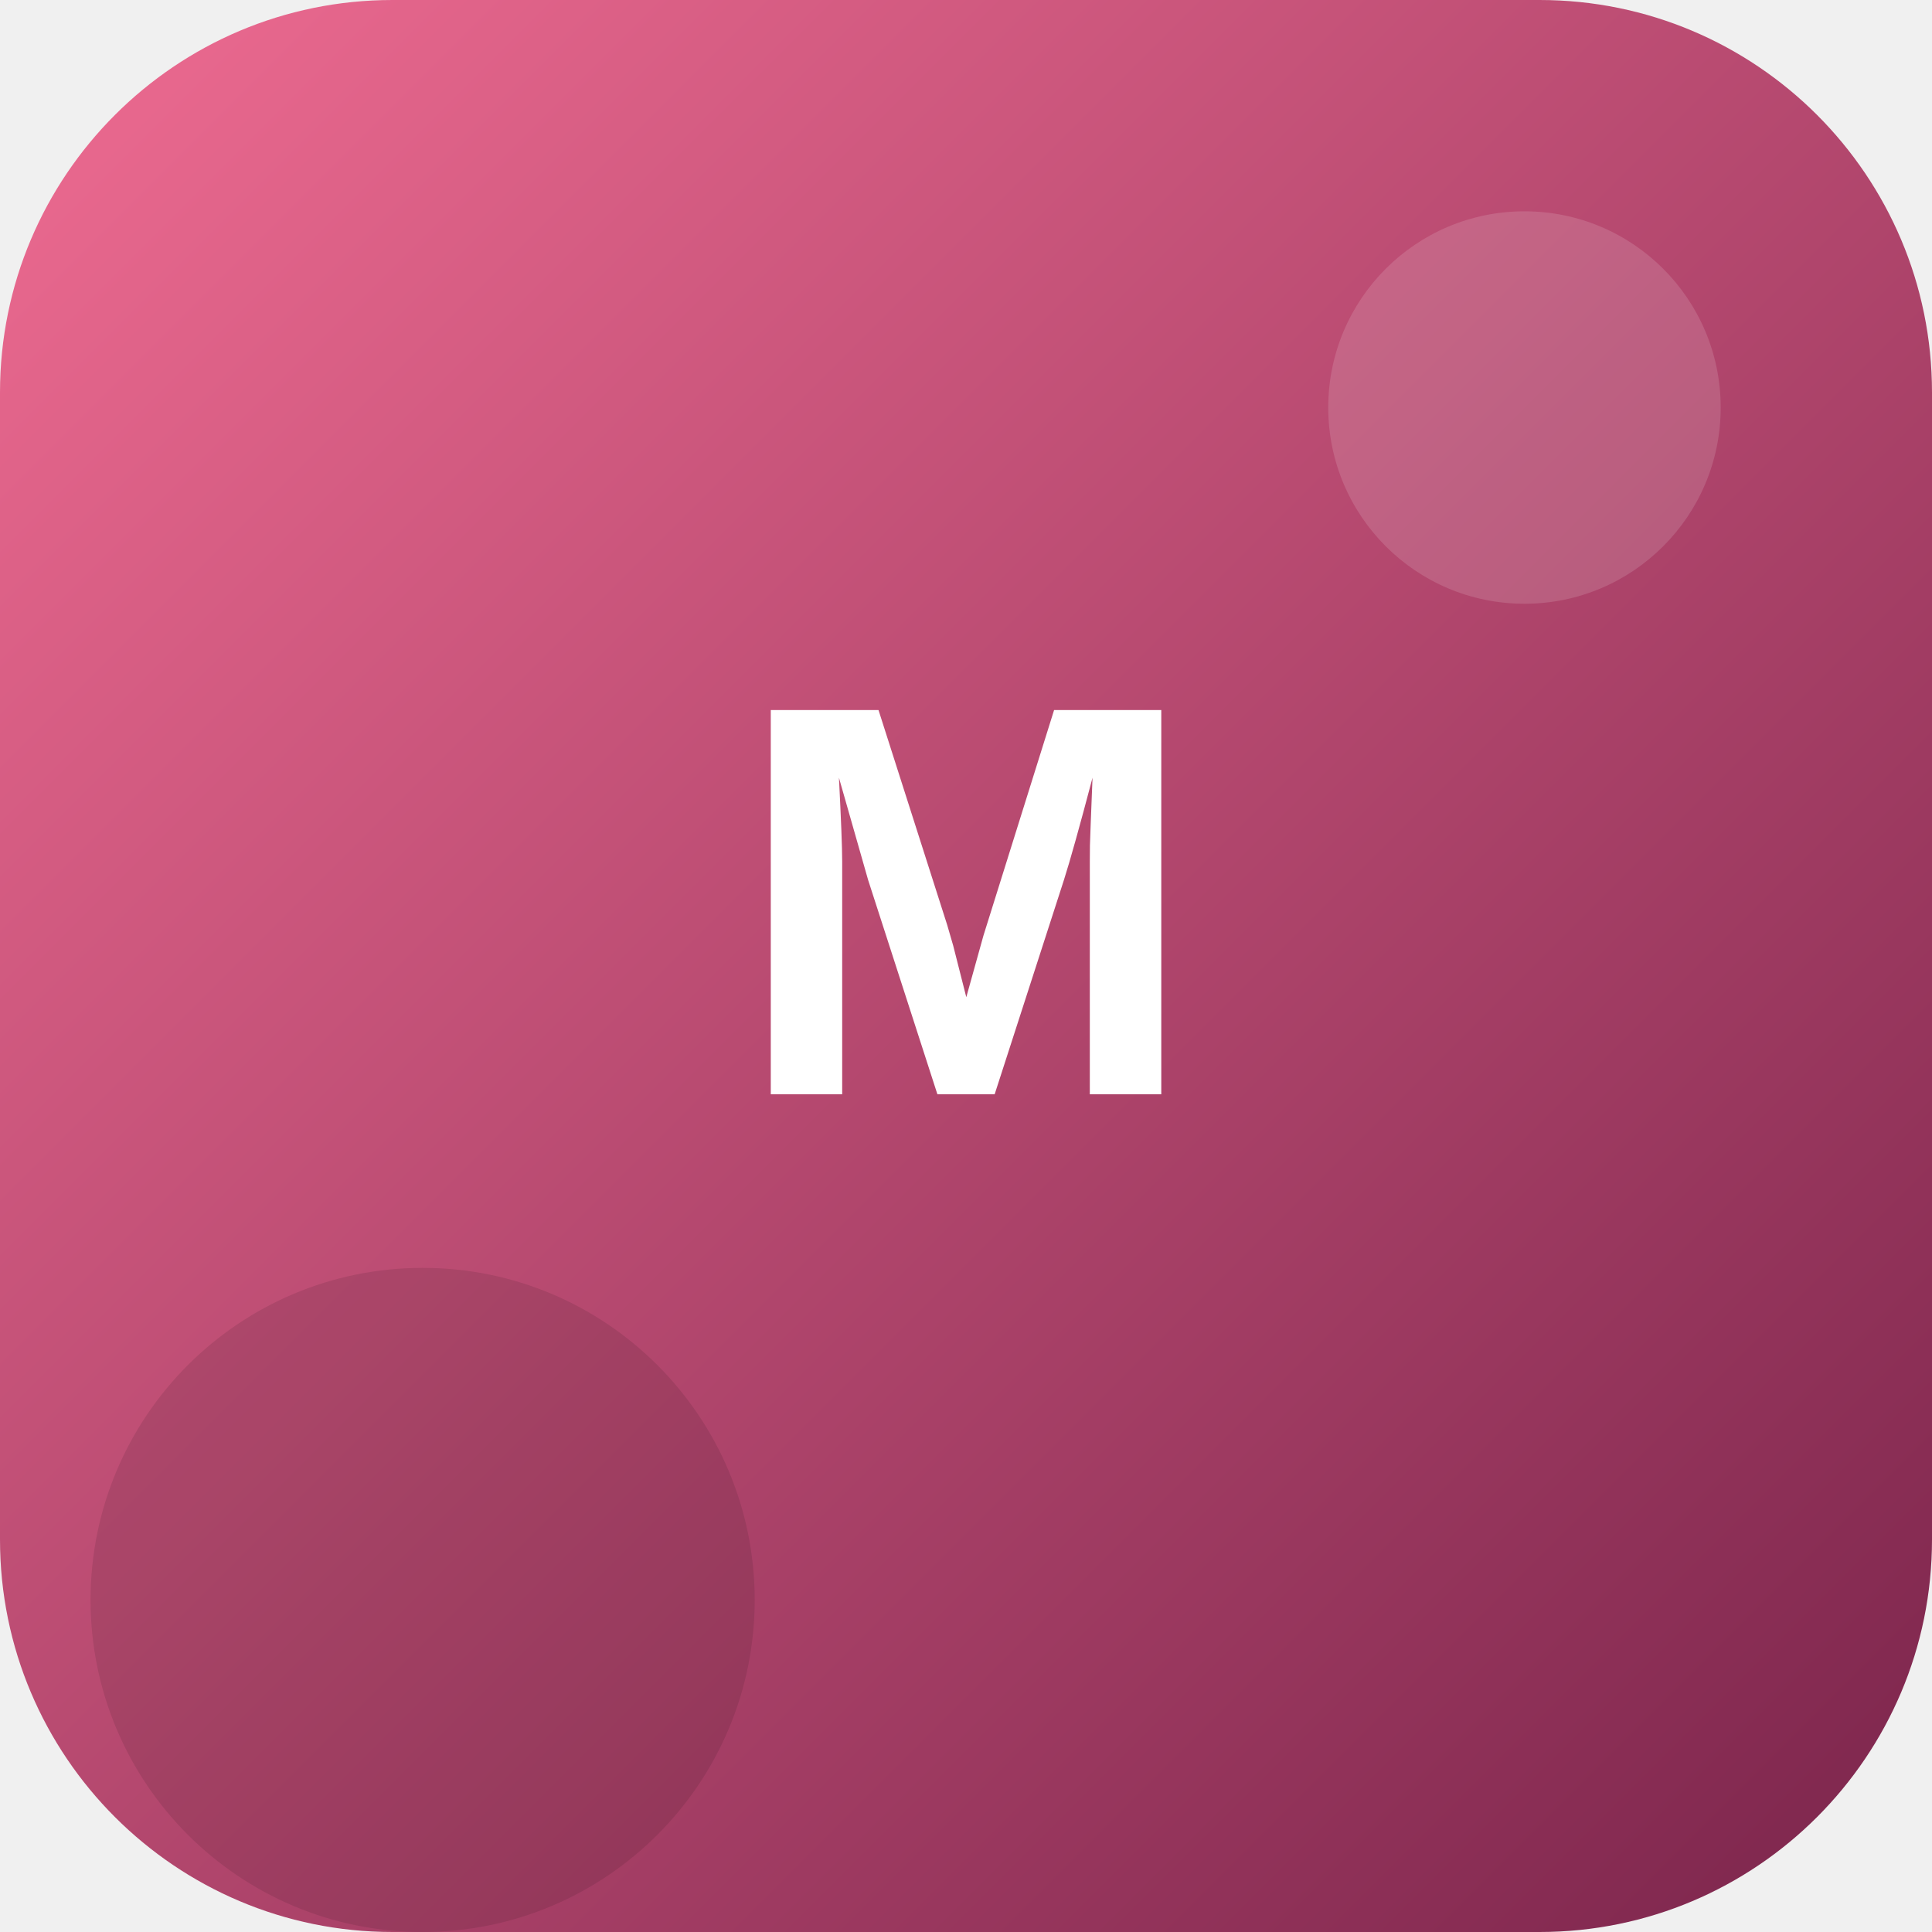
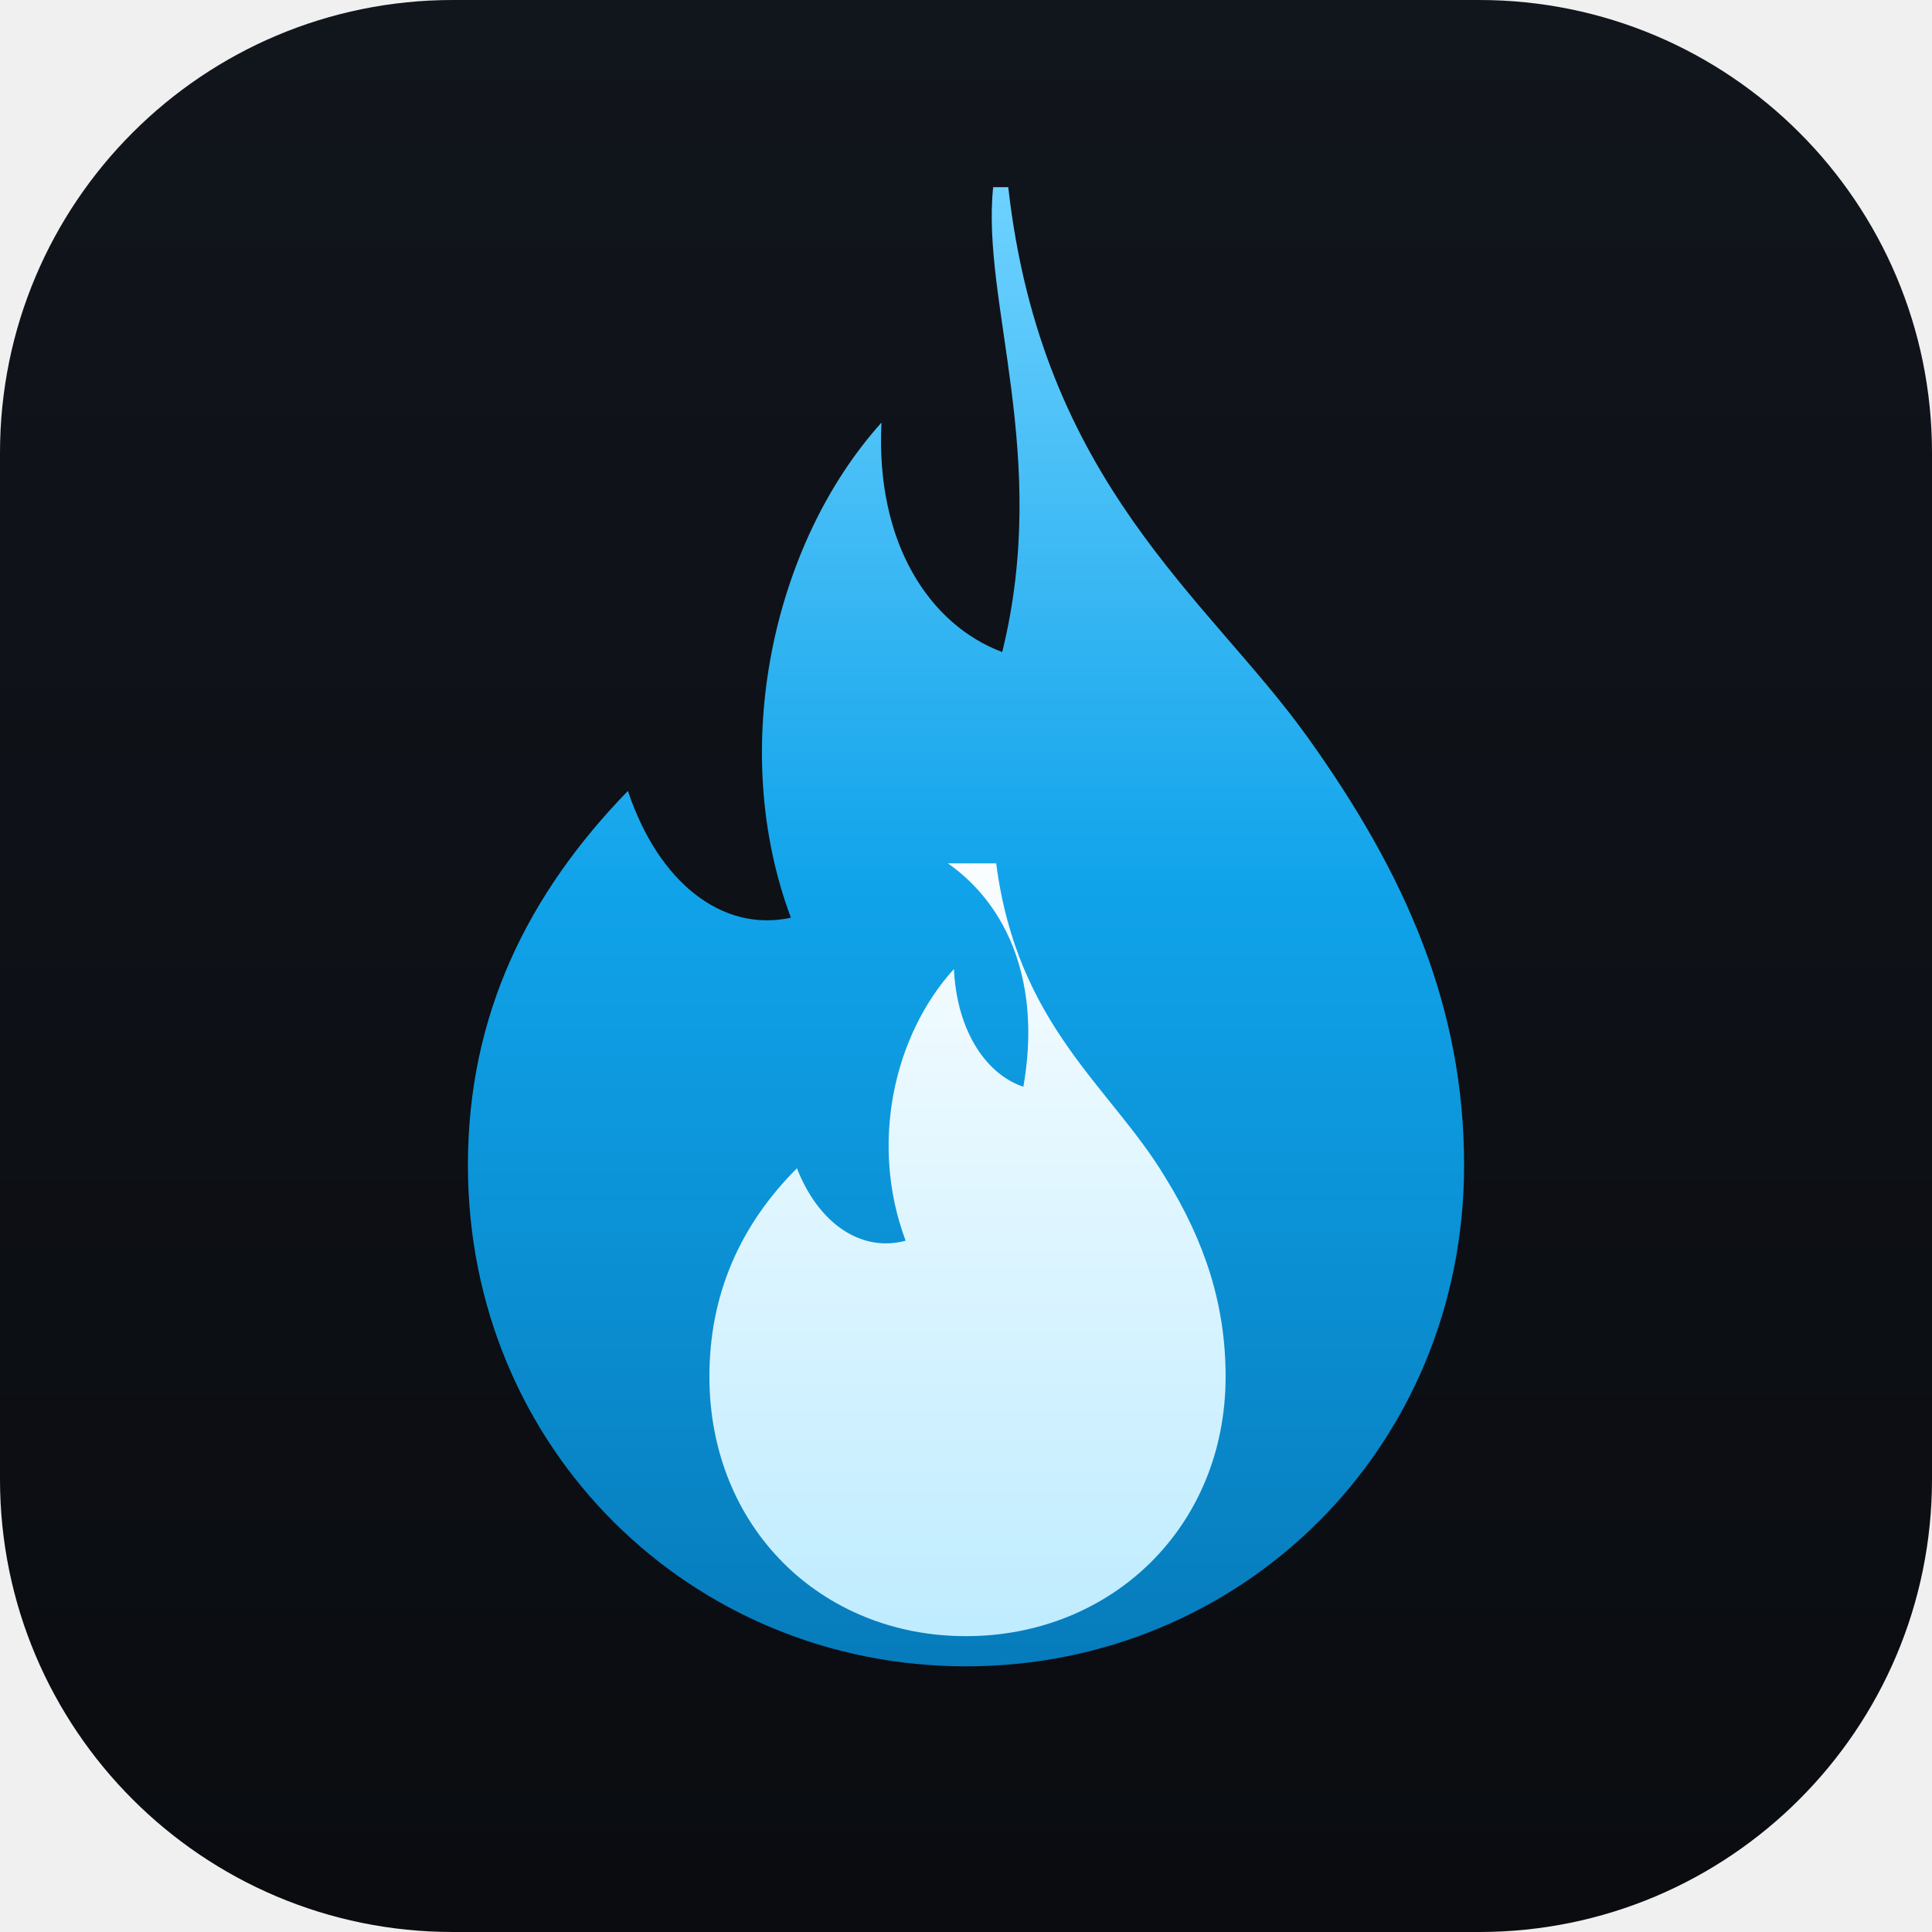
- <svg xmlns="http://www.w3.org/2000/svg" width="512" height="512" viewBox="0 0 512 512" role="img" aria-label="MangaFire">
+ <svg xmlns="http://www.w3.org/2000/svg" width="64" height="64" viewBox="0 0 64 64" fill="none">
  <defs>
-     <linearGradient id="g" x1="0" y1="0" x2="1" y2="1">
-       <stop offset="0" stop-color="#EF6C92" />
-       <stop offset="1" stop-color="#7A244B" />
+     <linearGradient id="bg" x1="0" y1="0" x2="0" y2="64" gradientUnits="userSpaceOnUse">
+       <stop offset="0" stop-color="#11151c" />
+       <stop offset="1" stop-color="#0a0c10" />
+     </linearGradient>
+     <linearGradient id="flame" x1="32" y1="6" x2="32" y2="58" gradientUnits="userSpaceOnUse">
+       <stop offset="0" stop-color="#6fd2ff" />
+       <stop offset="0.45" stop-color="#10a3ea" />
+       <stop offset="1" stop-color="#0577b6" />
+     </linearGradient>
+     <linearGradient id="core" x1="32" y1="26" x2="32" y2="54" gradientUnits="userSpaceOnUse">
+       <stop offset="0" stop-color="#ffffff" />
+       <stop offset="1" stop-color="#bfecff" />
    </linearGradient>
  </defs>
-   <rect width="512" height="512" rx="104" fill="url(#g)" />
-   <circle cx="404" cy="108" r="52" fill="#ffffff" opacity=".14" />
-   <circle cx="112" cy="424" r="88" fill="#000000" opacity=".10" />
-   <text x="256" y="290" text-anchor="middle" font-family="Arial, sans-serif" font-size="148" font-weight="800" fill="#ffffff">M</text>
+   <rect width="64" height="64" rx="15" fill="url(#bg)" />
+   <path d="M33.4 6.2c1.1 9.8 6.6 13.6 9.9 18.2 3.3 4.6 5.2 9 5.2 14.2 0 9.4-7.4 16.6-16.5 16.6S15.5 48 15.5 38.6c0-5 2-9 5.3-12.4 1 3 3.1 4.7 5.4 4.2-2.1-5.6-.6-12.4 3-16.4-.2 4 1.6 6.7 4 7.6 1.6-6.5-.7-11.6-.3-15.4z" fill="url(#flame)" />
+   <path d="M33 28.6c.7 5.4 3.8 7.4 5.6 10.4 1.3 2.1 2 4.2 2 6.6 0 5-3.8 8.6-8.6 8.6s-8.5-3.6-8.5-8.6c0-2.7 1-5 2.9-6.9.7 1.8 2.1 2.8 3.6 2.4-1.2-3.2-.4-6.8 1.6-9 .1 2.1 1.1 3.5 2.3 3.9.6-3.4-.5-6-2.5-7.4z" fill="url(#core)" />
</svg>
